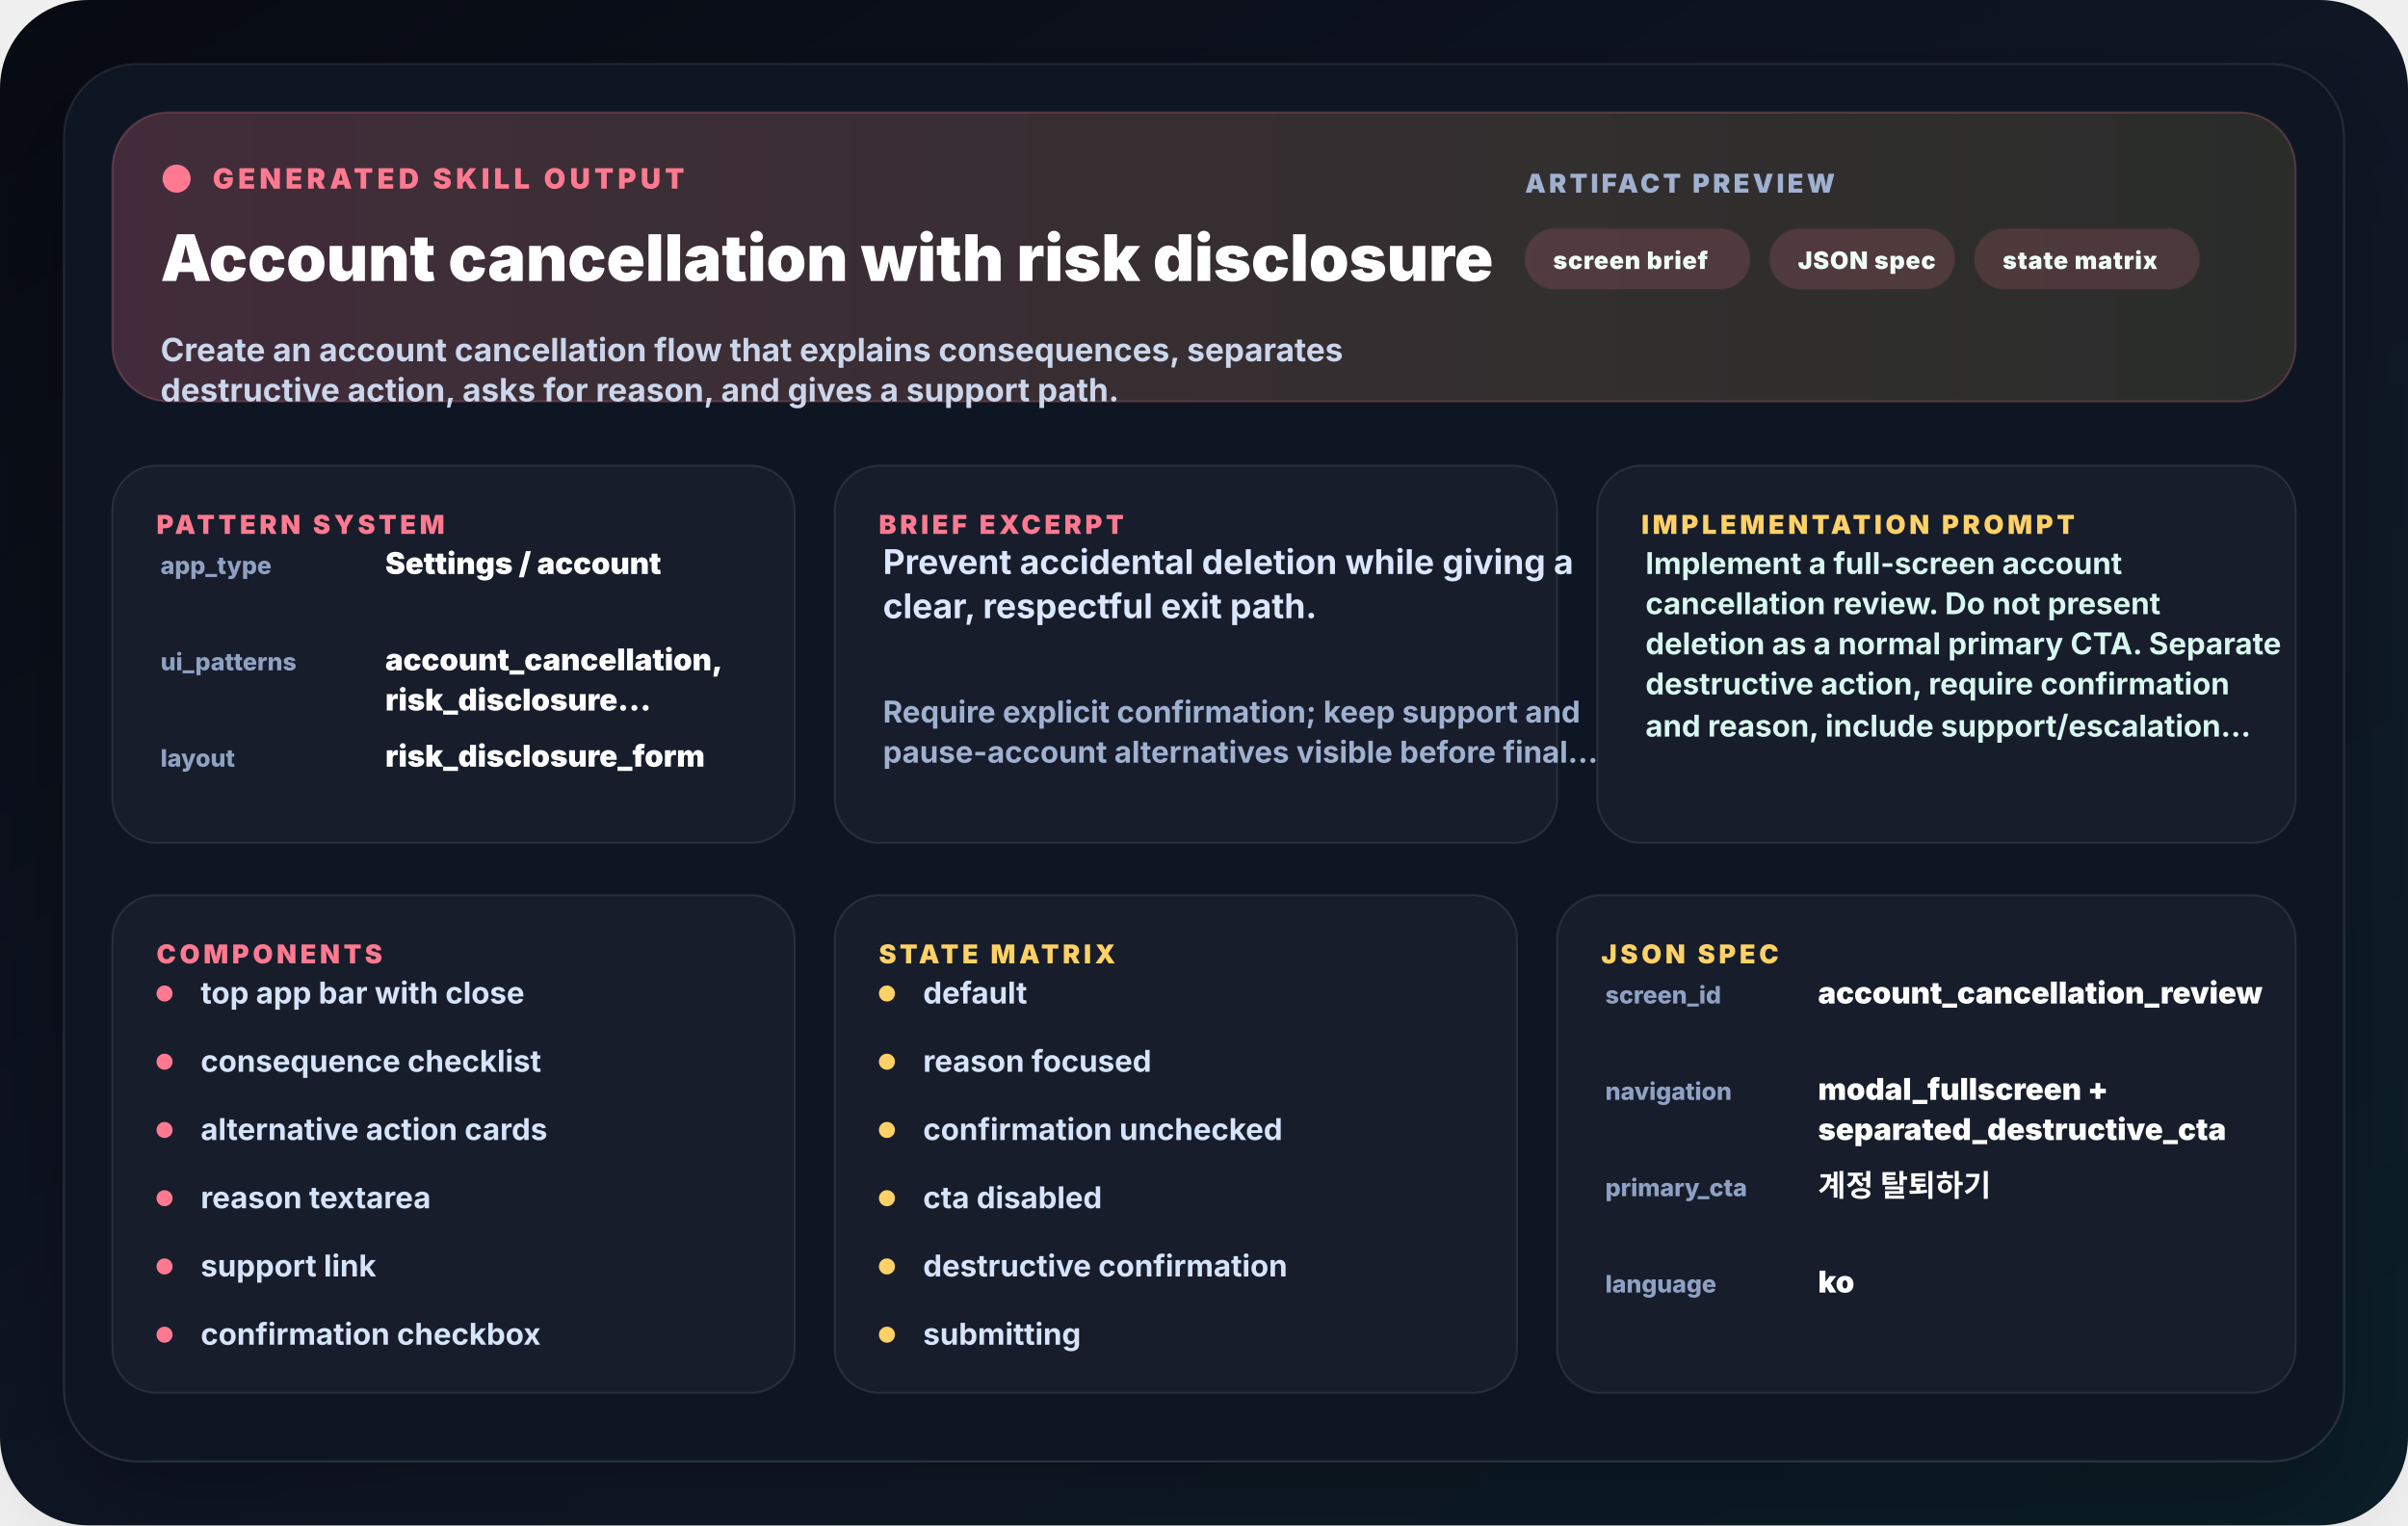
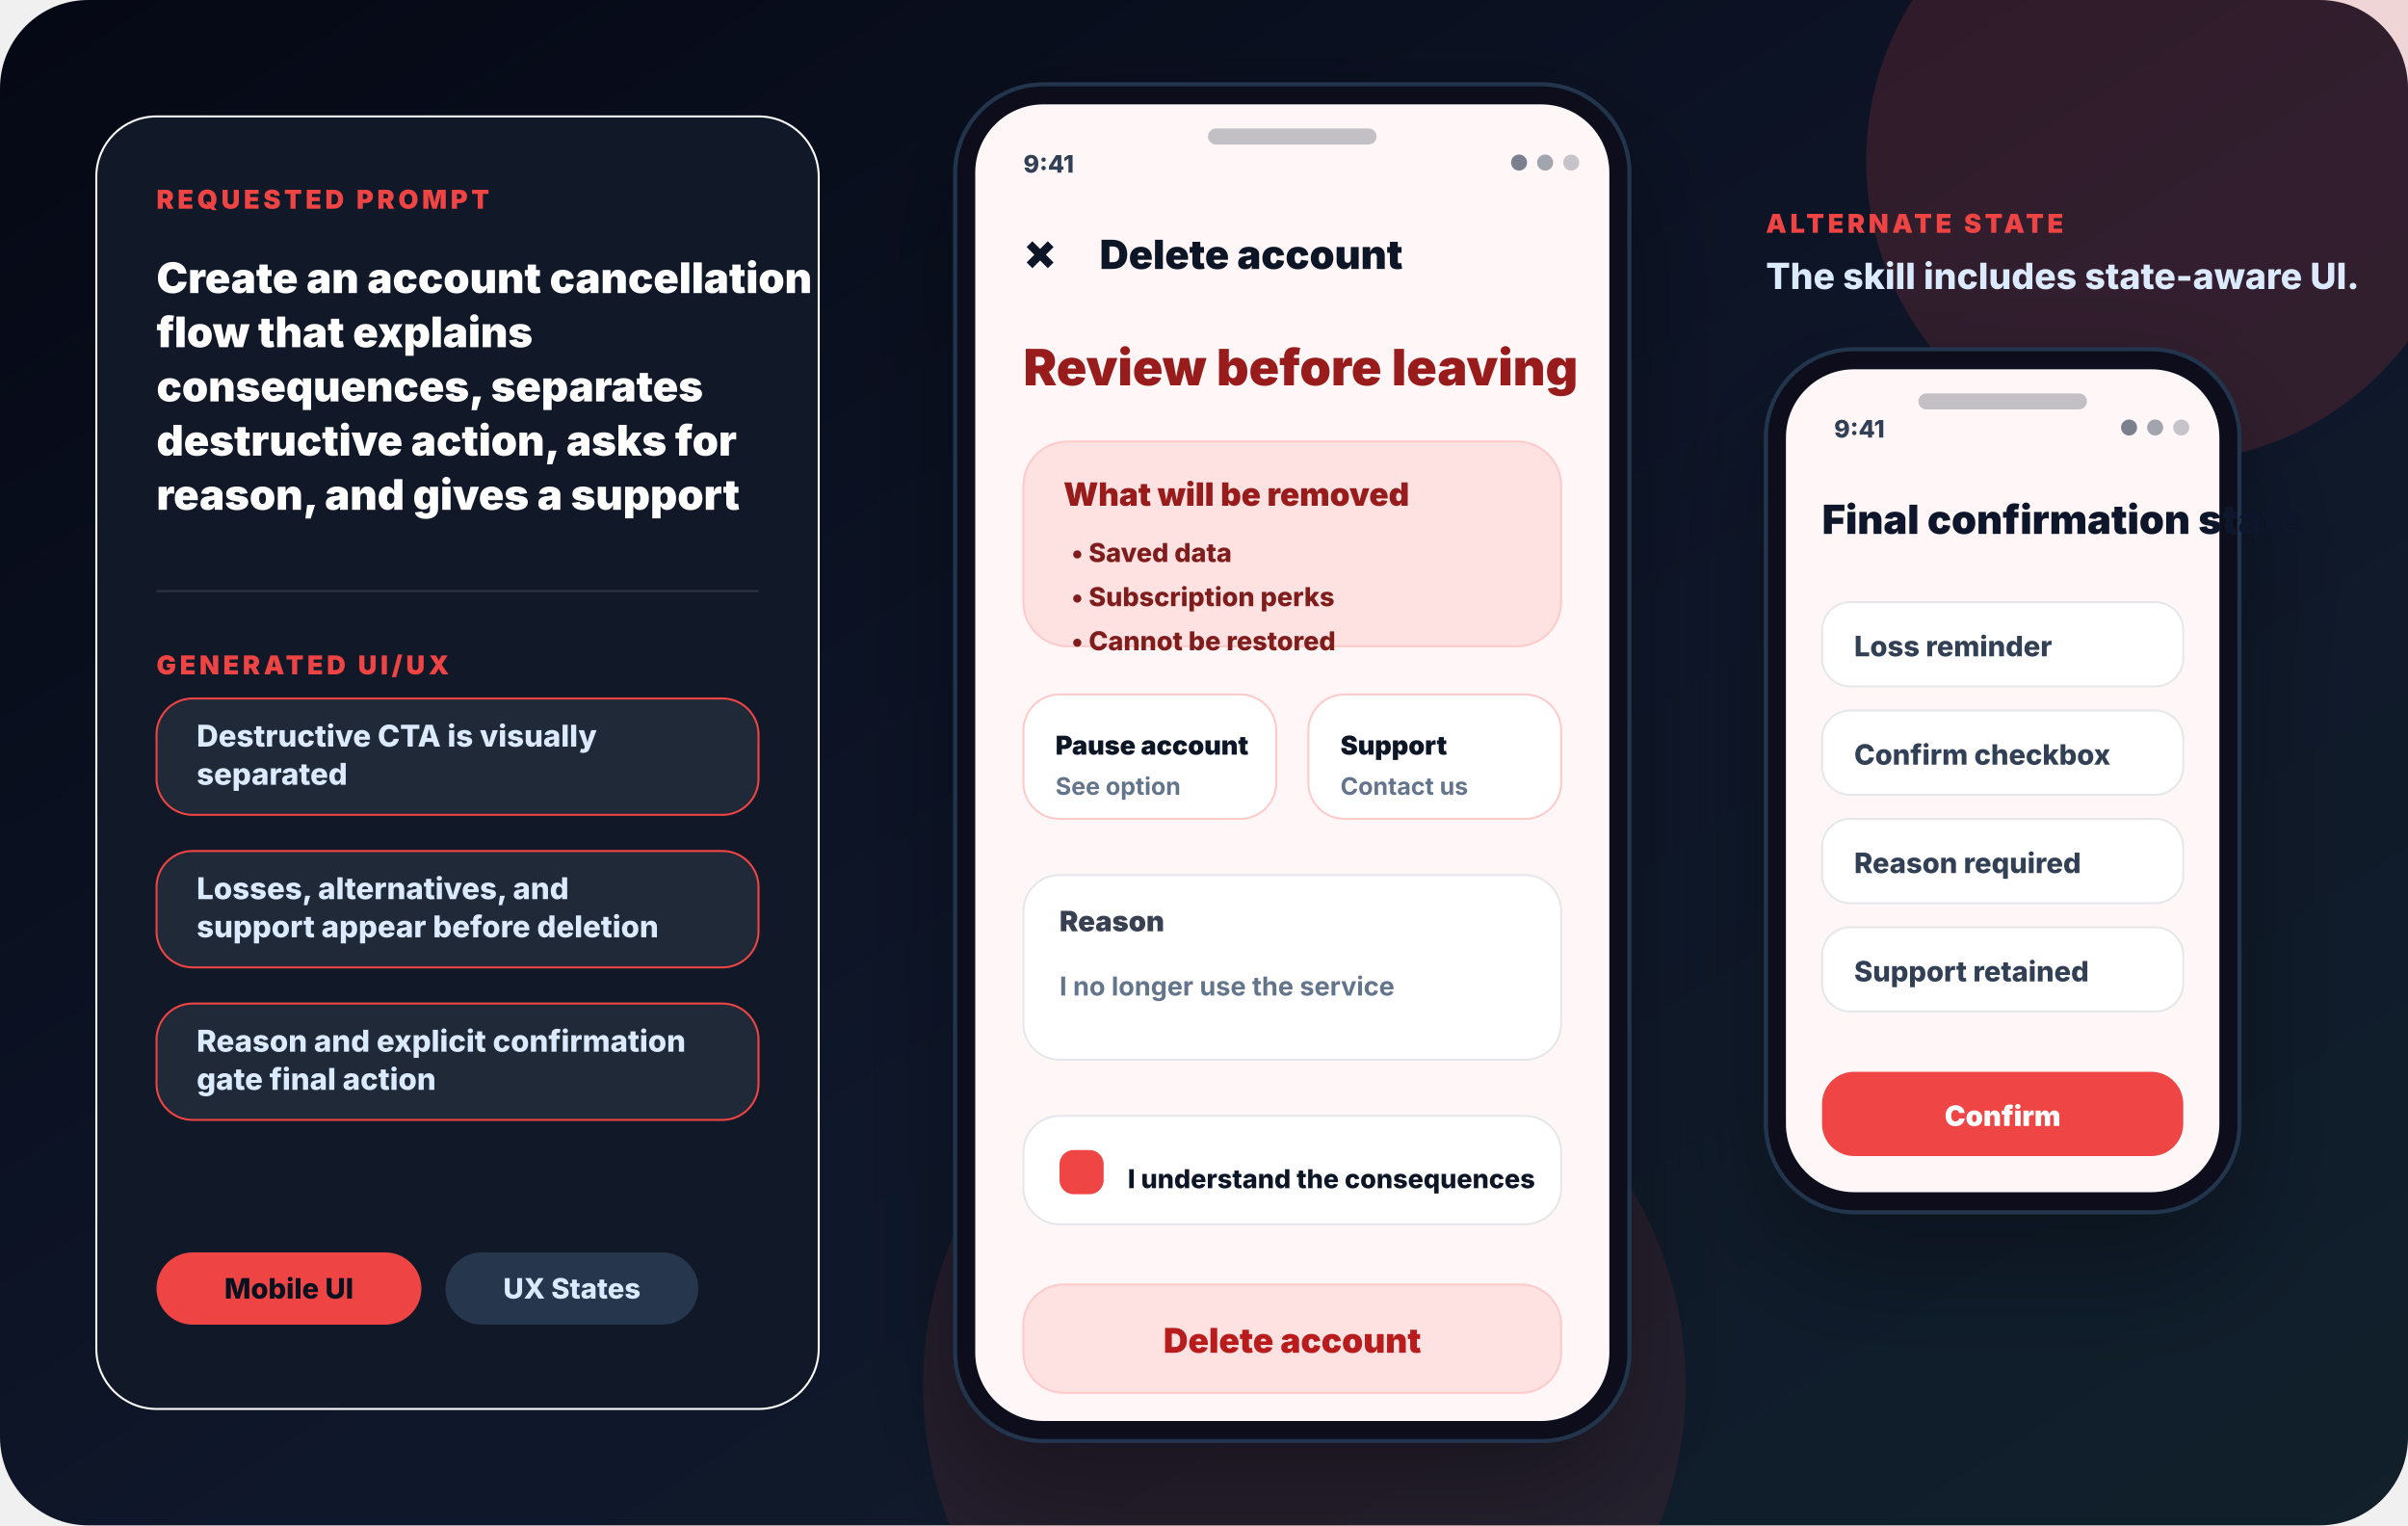
<svg xmlns="http://www.w3.org/2000/svg" width="1200" height="760" viewBox="0 0 1200 760" role="img" aria-labelledby="title desc">
  <defs>
    <linearGradient id="bg" x1="0" y1="0" x2="1" y2="1">
-       <stop offset="0" stop-color="#070a12" />
-       <stop offset=".58" stop-color="#101827" />
-       <stop offset="1" stop-color="#0b1f28" />
-     </linearGradient>
-     <linearGradient id="header" x1="0" y1="0" x2="1" y2="0">
-       <stop offset="0" stop-color="#ff7a90" stop-opacity=".22" />
-       <stop offset="1" stop-color="#ffd166" stop-opacity=".12" />
+       <stop offset="0" stop-color="#050814" />
+       <stop offset=".55" stop-color="#0f172a" />
+       <stop offset="1" stop-color="#11202b" />
    </linearGradient>
    <filter id="shadow" x="-20%" y="-20%" width="140%" height="140%">
-       <feDropShadow dx="0" dy="24" stdDeviation="28" flood-color="#000" flood-opacity=".30" />
+       <feDropShadow dx="0" dy="24" stdDeviation="28" flood-color="#000" flood-opacity=".32" />
    </filter>
-     <style>
-       text{font-family:-apple-system,BlinkMacSystemFont,'Pretendard','Noto Sans KR','Segoe UI',sans-serif}
-       .pulse{animation:pulse 2.8s ease-in-out infinite; transform-origin:center}
-       @keyframes pulse{0%,100%{opacity:.55}50%{opacity:1}}
-       @media (prefers-reduced-motion: reduce){.pulse{animation:none}}
-     </style>
+     <style>text{font-family:-apple-system,BlinkMacSystemFont,'Pretendard','Noto Sans KR','Segoe UI',sans-serif} .card{filter:url(#shadow)}</style>
  </defs>
  <rect width="1200" height="760" rx="44" fill="url(#bg)" />
-   <rect x="32" y="32" width="1136" height="696" rx="36" fill="#101622" stroke="#fff" stroke-opacity=".08" filter="url(#shadow)" />
-   <rect x="56" y="56" width="1088" height="144" rx="28" fill="url(#header)" stroke="#ff7a90" stroke-opacity=".24" />
-   <circle class="pulse" cx="88" cy="89" r="7" fill="#ff7a90" />
-   <text x="106" y="94" fill="#ff7a90" font-size="14" font-weight="900" letter-spacing="2.1">GENERATED SKILL OUTPUT</text>
-   <text x="80" y="140" fill="#fff" font-size="32" font-weight="900">Account cancellation with risk disclosure</text>
-   <text x="80" y="180" fill="#cbd6ec" font-size="16" font-weight="650">Create an account cancellation flow that explains consequences, separates</text>
-   <text x="80" y="200" fill="#cbd6ec" font-size="16" font-weight="650">destructive action, asks for reason, and gives a support path.</text>
-   <text x="760" y="96" fill="#9fb0d0" font-size="13" font-weight="850" letter-spacing="1.6">ARTIFACT PREVIEW</text>
-   <rect x="760" y="114" width="112" height="30" rx="15" fill="#ff7a90" opacity="0.16" stroke="#ff7a90" stroke-opacity="0.38" />
-   <text x="774" y="134" fill="#effff8" font-size="12" font-weight="850" letter-spacing="0.4">screen brief</text>
-   <rect x="882" y="114" width="92" height="30" rx="15" fill="#ff7a90" opacity="0.16" stroke="#ff7a90" stroke-opacity="0.38" />
-   <text x="896" y="134" fill="#effff8" font-size="12" font-weight="850" letter-spacing="0.4">JSON spec</text>
-   <rect x="984" y="114" width="112" height="30" rx="15" fill="#ff7a90" opacity="0.16" stroke="#ff7a90" stroke-opacity="0.38" />
-   <text x="998" y="134" fill="#effff8" font-size="12" font-weight="850" letter-spacing="0.4">state matrix</text>
-   <g class="panel">
-     <rect x="56" y="232" width="340" height="188" rx="22" fill="#171d2b" stroke="#ffffff" stroke-opacity="0.09" />
-     <text x="78" y="266" fill="#ff7a90" font-size="13" font-weight="900" letter-spacing="1.8">PATTERN SYSTEM</text>
-     <text x="80" y="286" fill="#8fa1c3" font-size="12" font-weight="800">app_type</text>
-     <text x="192" y="286" fill="#ffffff" font-size="15" font-weight="850">Settings / account</text>
-     <text x="80" y="334" fill="#8fa1c3" font-size="12" font-weight="800">ui_patterns</text>
-     <text x="192" y="334" fill="#ffffff" font-size="15" font-weight="850">account_cancellation,</text>
-     <text x="192" y="354" fill="#ffffff" font-size="15" font-weight="850">risk_disclosure…</text>
-     <text x="80" y="382" fill="#8fa1c3" font-size="12" font-weight="800">layout</text>
-     <text x="192" y="382" fill="#ffffff" font-size="15" font-weight="850">risk_disclosure_form</text>
+   <circle cx="1080" cy="80" r="150" fill="#ef4444" opacity=".16" />
+   <circle cx="650" cy="690" r="190" fill="#ef4444" opacity=".10" />
+   <rect x="48" y="58" width="360" height="644" rx="30" fill="#111827" stroke="#ffffff" stroke-width="1" />
+   <text x="78" y="104" fill="#ef4444" font-size="13" font-weight="900" letter-spacing="1.8">REQUESTED PROMPT</text>
+   <text x="78" y="146" fill="#ffffff" font-size="21" font-weight="850">Create an account cancellation</text>
+   <text x="78" y="173" fill="#ffffff" font-size="21" font-weight="850">flow that explains</text>
+   <text x="78" y="200" fill="#ffffff" font-size="21" font-weight="850">consequences, separates</text>
+   <text x="78" y="227" fill="#ffffff" font-size="21" font-weight="850">destructive action, asks for</text>
+   <text x="78" y="254" fill="#ffffff" font-size="21" font-weight="850">reason, and gives a support</text>
+   <rect x="78" y="294" width="300" height="1" rx="0" fill="#ffffff" opacity="0.12" />
+   <text x="78" y="336" fill="#ef4444" font-size="13" font-weight="900" letter-spacing="1.8">GENERATED UI/UX</text>
+   <rect x="78" y="348" width="300" height="58" rx="18" fill="#1f2937" stroke="#ef4444" stroke-width="1" />
+   <text x="98" y="372" fill="#dbeafe" font-size="15" font-weight="760">Destructive CTA is visually</text>
+   <text x="98" y="391" fill="#dbeafe" font-size="15" font-weight="760">separated</text>
+   <rect x="78" y="424" width="300" height="58" rx="18" fill="#1f2937" stroke="#ef4444" stroke-width="1" />
+   <text x="98" y="448" fill="#dbeafe" font-size="15" font-weight="760">Losses, alternatives, and</text>
+   <text x="98" y="467" fill="#dbeafe" font-size="15" font-weight="760">support appear before deletion</text>
+   <rect x="78" y="500" width="300" height="58" rx="18" fill="#1f2937" stroke="#ef4444" stroke-width="1" />
+   <text x="98" y="524" fill="#dbeafe" font-size="15" font-weight="760">Reason and explicit confirmation</text>
+   <text x="98" y="543" fill="#dbeafe" font-size="15" font-weight="760">gate final action</text>
+   <rect x="78" y="624" width="132" height="36" rx="18.0" fill="#ef4444" />
+   <text x="144.0" y="647.0" fill="#07111f" font-size="14" font-weight="800" text-anchor="middle">Mobile UI</text>
+   <rect x="222" y="624" width="126" height="36" rx="18.0" fill="#26364d" />
+   <text x="285.0" y="647.0" fill="#dbeafe" font-size="14" font-weight="800" text-anchor="middle">UX States</text>
+   <g class="card">
+     <rect x="476" y="42" width="336" height="676" rx="44" fill="#07111f" stroke="#24364d" stroke-width="2" />
+     <rect x="486" y="52" width="316" height="656" rx="34" fill="#fff7f7" />
+     <rect x="602.0" y="64" width="84" height="8" rx="4" fill="#0f1d2e" opacity="0.25" />
+     <text x="510" y="86" fill="#334155" font-size="12" font-weight="800">9:41</text>
+     <circle cx="757" cy="81" r="4" fill="#334155" opacity=".65" />
+     <circle cx="770" cy="81" r="4" fill="#334155" opacity=".45" />
+     <circle cx="783" cy="81" r="4" fill="#334155" opacity=".28" />
+     <text x="510" y="134" fill="#111827" font-size="24" font-weight="900">×</text>
+     <text x="548" y="134" fill="#111827" font-size="20" font-weight="900">Delete account</text>
+     <text x="510" y="192" fill="#991b1b" font-size="25" font-weight="900">Review before leaving</text>
+     <rect x="510" y="220" width="268" height="102" rx="22" fill="#fee2e2" stroke="#fecaca" stroke-width="1" />
+     <text x="530" y="252" fill="#991b1b" font-size="16" font-weight="900">What will be removed</text>
+     <text x="534" y="280" fill="#7f1d1d" font-size="13" font-weight="800">• Saved data</text>
+     <text x="534" y="302" fill="#7f1d1d" font-size="13" font-weight="800">• Subscription perks</text>
+     <text x="534" y="324" fill="#7f1d1d" font-size="13" font-weight="800">• Cannot be restored</text>
+     <rect x="510" y="346" width="126" height="62" rx="18" fill="#ffffff" stroke="#fecaca" stroke-width="1" />
+     <text x="526" y="376" fill="#111827" font-size="13" font-weight="900">Pause account</text>
+     <text x="526" y="396" fill="#64748b" font-size="12" font-weight="700">See option</text>
+     <rect x="652" y="346" width="126" height="62" rx="18" fill="#ffffff" stroke="#fecaca" stroke-width="1" />
+     <text x="668" y="376" fill="#111827" font-size="13" font-weight="900">Support</text>
+     <text x="668" y="396" fill="#64748b" font-size="12" font-weight="700">Contact us</text>
+     <rect x="510" y="436" width="268" height="92" rx="18" fill="#ffffff" stroke="#e5e7eb" stroke-width="1" />
+     <text x="528" y="464" fill="#374151" font-size="14" font-weight="900">Reason</text>
+     <text x="528" y="496" fill="#64748b" font-size="13" font-weight="700">I no longer use the service</text>
+     <rect x="510" y="556" width="268" height="54" rx="18" fill="#ffffff" stroke="#e5e7eb" stroke-width="1" />
+     <rect x="528" y="573" width="22" height="22" rx="7" fill="#ef4444" />
+     <text x="562" y="592" fill="#111827" font-size="13" font-weight="800">I understand the consequences</text>
+     <rect x="510" y="640" width="268" height="54" rx="20" fill="#fee2e2" stroke="#fecaca" stroke-width="1" />
+     <text x="644" y="674" fill="#b91c1c" font-size="17" font-weight="900" text-anchor="middle">Delete account</text>
  </g>
-   <g class="panel">
-     <rect x="416" y="232" width="360" height="188" rx="22" fill="#171d2b" stroke="#ffffff" stroke-opacity="0.09" />
-     <text x="438" y="266" fill="#ff7a90" font-size="13" font-weight="900" letter-spacing="1.8">BRIEF EXCERPT</text>
-     <text x="440" y="286" fill="#dbe7ff" font-size="17" font-weight="700">Prevent accidental deletion while giving a</text>
-     <text x="440" y="308" fill="#dbe7ff" font-size="17" font-weight="700">clear, respectful exit path.</text>
-     <text x="440" y="360" fill="#9fb0d0" font-size="15" font-weight="650">Require explicit confirmation; keep support and</text>
-     <text x="440" y="380" fill="#9fb0d0" font-size="15" font-weight="650">pause-account alternatives visible before final…</text>
+   <g class="card">
+     <rect x="880" y="174" width="236" height="430" rx="44" fill="#07111f" stroke="#24364d" stroke-width="2" />
+     <rect x="890" y="184" width="216" height="410" rx="34" fill="#fff7f7" />
+     <rect x="956.0" y="196" width="84" height="8" rx="4" fill="#0f1d2e" opacity="0.25" />
+     <text x="914" y="218" fill="#334155" font-size="12" font-weight="800">9:41</text>
+     <circle cx="1061" cy="213" r="4" fill="#334155" opacity=".65" />
+     <circle cx="1074" cy="213" r="4" fill="#334155" opacity=".45" />
+     <circle cx="1087" cy="213" r="4" fill="#334155" opacity=".28" />
+     <text x="908" y="266" fill="#0f172a" font-size="20" font-weight="900">Final confirmation state</text>
+     <rect x="908" y="300" width="180" height="42" rx="14" fill="#ffffff" stroke="#e5e7eb" stroke-width="1" />
+     <text x="924" y="327" fill="#334155" font-size="14" font-weight="760">Loss reminder</text>
+     <rect x="908" y="354" width="180" height="42" rx="14" fill="#ffffff" stroke="#e5e7eb" stroke-width="1" />
+     <text x="924" y="381" fill="#334155" font-size="14" font-weight="760">Confirm checkbox</text>
+     <rect x="908" y="408" width="180" height="42" rx="14" fill="#ffffff" stroke="#e5e7eb" stroke-width="1" />
+     <text x="924" y="435" fill="#334155" font-size="14" font-weight="760">Reason required</text>
+     <rect x="908" y="462" width="180" height="42" rx="14" fill="#ffffff" stroke="#e5e7eb" stroke-width="1" />
+     <text x="924" y="489" fill="#334155" font-size="14" font-weight="760">Support retained</text>
+     <rect x="908" y="534" width="180" height="42" rx="16" fill="#ef4444" />
+     <text x="998" y="561" fill="#ffffff" font-size="14" font-weight="900" text-anchor="middle">Confirm</text>
  </g>
-   <g class="panel">
-     <rect x="796" y="232" width="348" height="188" rx="22" fill="#171d2b" stroke="#ffffff" stroke-opacity="0.09" />
-     <text x="818" y="266" fill="#ffd166" font-size="13" font-weight="900" letter-spacing="1.8">IMPLEMENTATION PROMPT</text>
-     <text x="820" y="286" fill="#d7f7ef" font-size="15" font-weight="700">Implement a full-screen account</text>
-     <text x="820" y="306" fill="#d7f7ef" font-size="15" font-weight="700">cancellation review. Do not present</text>
-     <text x="820" y="326" fill="#d7f7ef" font-size="15" font-weight="700">deletion as a normal primary CTA. Separate</text>
-     <text x="820" y="346" fill="#d7f7ef" font-size="15" font-weight="700">destructive action, require confirmation</text>
-     <text x="820" y="367" fill="#d7f7ef" font-size="15" font-weight="700">and reason, include support/escalation…</text>
-   </g>
-   <g class="panel">
-     <rect x="56" y="446" width="340" height="248" rx="22" fill="#171d2b" stroke="#ffffff" stroke-opacity="0.09" />
-     <text x="78" y="480" fill="#ff7a90" font-size="13" font-weight="900" letter-spacing="1.8">COMPONENTS</text>
-     <circle cx="82" cy="495" r="4" fill="#ff7a90" />
-     <text x="100" y="500" fill="#d6e4fb" font-size="15" font-weight="650">top app bar with close</text>
-     <circle cx="82" cy="529" r="4" fill="#ff7a90" />
-     <text x="100" y="534" fill="#d6e4fb" font-size="15" font-weight="650">consequence checklist</text>
-     <circle cx="82" cy="563" r="4" fill="#ff7a90" />
-     <text x="100" y="568" fill="#d6e4fb" font-size="15" font-weight="650">alternative action cards</text>
-     <circle cx="82" cy="597" r="4" fill="#ff7a90" />
-     <text x="100" y="602" fill="#d6e4fb" font-size="15" font-weight="650">reason textarea</text>
-     <circle cx="82" cy="631" r="4" fill="#ff7a90" />
-     <text x="100" y="636" fill="#d6e4fb" font-size="15" font-weight="650">support link</text>
-     <circle cx="82" cy="665" r="4" fill="#ff7a90" />
-     <text x="100" y="670" fill="#d6e4fb" font-size="15" font-weight="650">confirmation checkbox</text>
-   </g>
-   <g class="panel">
-     <rect x="416" y="446" width="340" height="248" rx="22" fill="#171d2b" stroke="#ffffff" stroke-opacity="0.09" />
-     <text x="438" y="480" fill="#ffd166" font-size="13" font-weight="900" letter-spacing="1.8">STATE MATRIX</text>
-     <circle cx="442" cy="495" r="4" fill="#ffd166" />
-     <text x="460" y="500" fill="#d6e4fb" font-size="15" font-weight="650">default</text>
-     <circle cx="442" cy="529" r="4" fill="#ffd166" />
-     <text x="460" y="534" fill="#d6e4fb" font-size="15" font-weight="650">reason focused</text>
-     <circle cx="442" cy="563" r="4" fill="#ffd166" />
-     <text x="460" y="568" fill="#d6e4fb" font-size="15" font-weight="650">confirmation unchecked</text>
-     <circle cx="442" cy="597" r="4" fill="#ffd166" />
-     <text x="460" y="602" fill="#d6e4fb" font-size="15" font-weight="650">cta disabled</text>
-     <circle cx="442" cy="631" r="4" fill="#ffd166" />
-     <text x="460" y="636" fill="#d6e4fb" font-size="15" font-weight="650">destructive confirmation</text>
-     <circle cx="442" cy="665" r="4" fill="#ffd166" />
-     <text x="460" y="670" fill="#d6e4fb" font-size="15" font-weight="650">submitting</text>
-   </g>
-   <g class="panel">
-     <rect x="776" y="446" width="368" height="248" rx="22" fill="#171d2b" stroke="#ffffff" stroke-opacity="0.09" />
-     <text x="798" y="480" fill="#ffd166" font-size="13" font-weight="900" letter-spacing="1.8">JSON SPEC</text>
-     <text x="800" y="500" fill="#8fa1c3" font-size="12" font-weight="800">screen_id</text>
-     <text x="906" y="500" fill="#ffffff" font-size="15" font-weight="850">account_cancellation_review</text>
-     <text x="800" y="548" fill="#8fa1c3" font-size="12" font-weight="800">navigation</text>
-     <text x="906" y="548" fill="#ffffff" font-size="15" font-weight="850">modal_fullscreen +</text>
-     <text x="906" y="568" fill="#ffffff" font-size="15" font-weight="850">separated_destructive_cta</text>
-     <text x="800" y="596" fill="#8fa1c3" font-size="12" font-weight="800">primary_cta</text>
-     <text x="906" y="596" fill="#ffffff" font-size="15" font-weight="850">계정 탈퇴하기</text>
-     <text x="800" y="644" fill="#8fa1c3" font-size="12" font-weight="800">language</text>
-     <text x="906" y="644" fill="#ffffff" font-size="15" font-weight="850">ko</text>
-   </g>
+   <text x="880" y="116" fill="#ef4444" font-size="13" font-weight="900" letter-spacing="1.8">ALTERNATE STATE</text>
+   <text x="880" y="144" fill="#dbeafe" font-size="18" font-weight="800">The skill includes state-aware UI.</text>
</svg>
